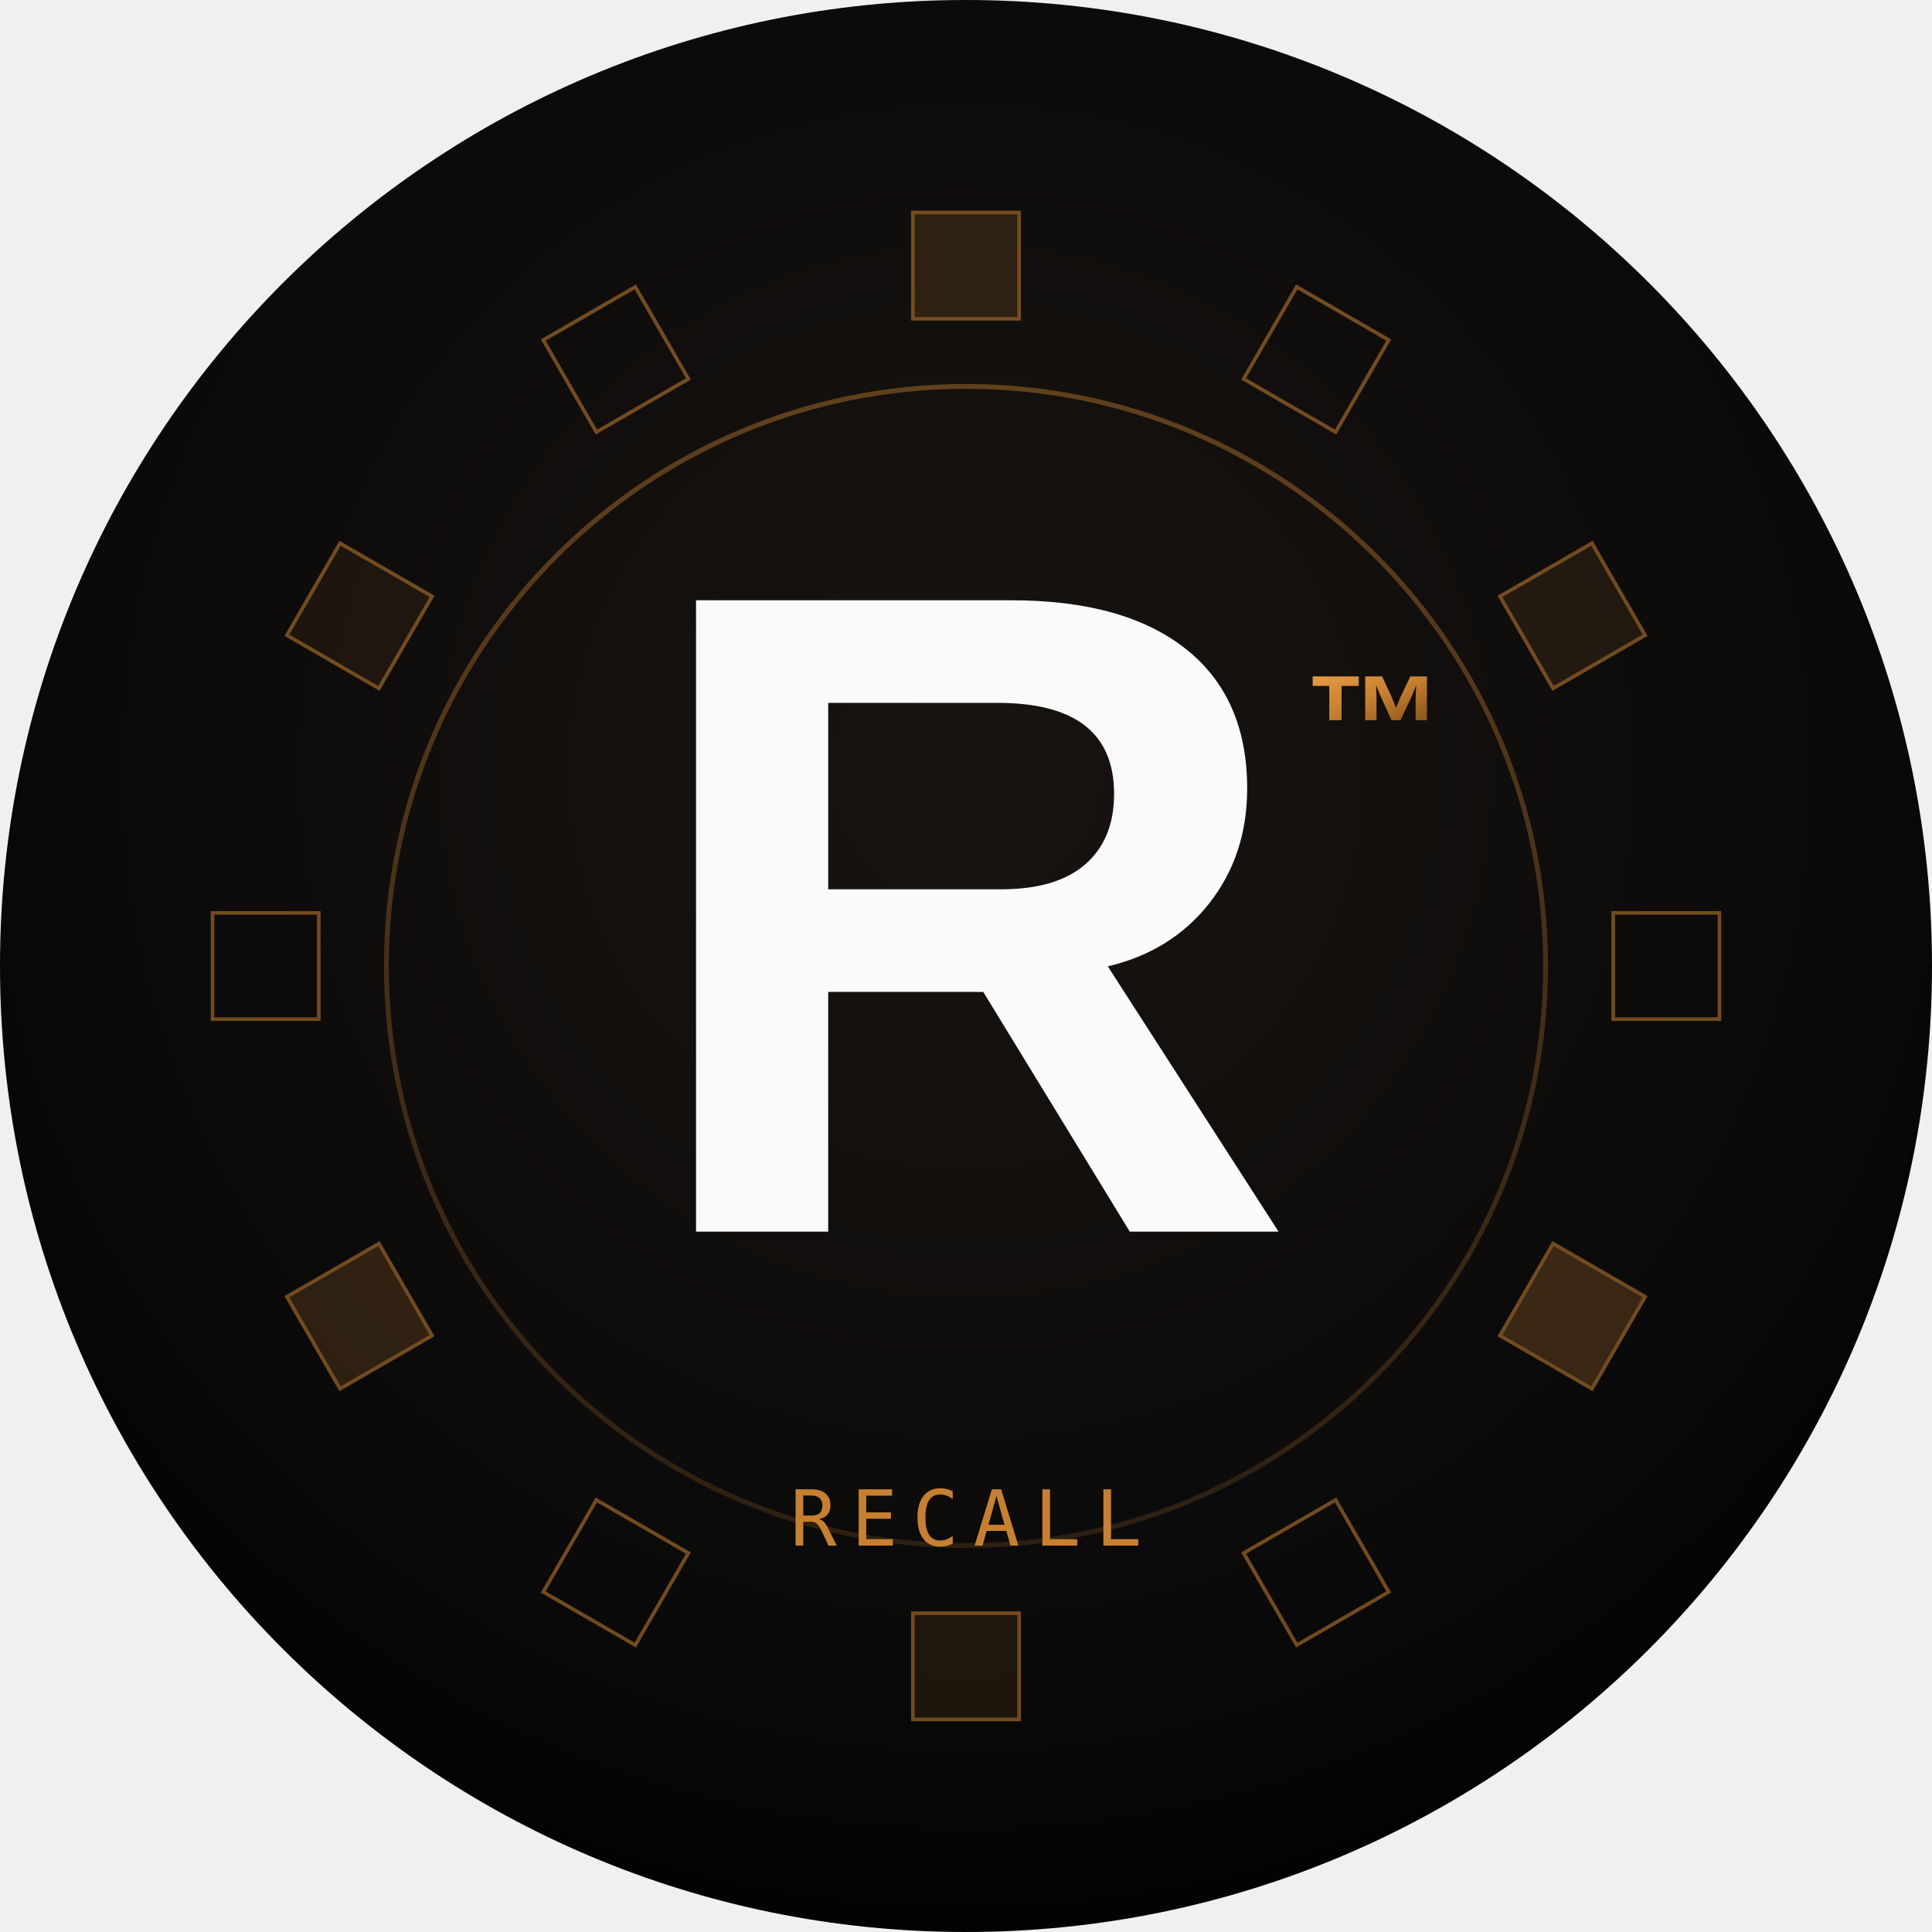
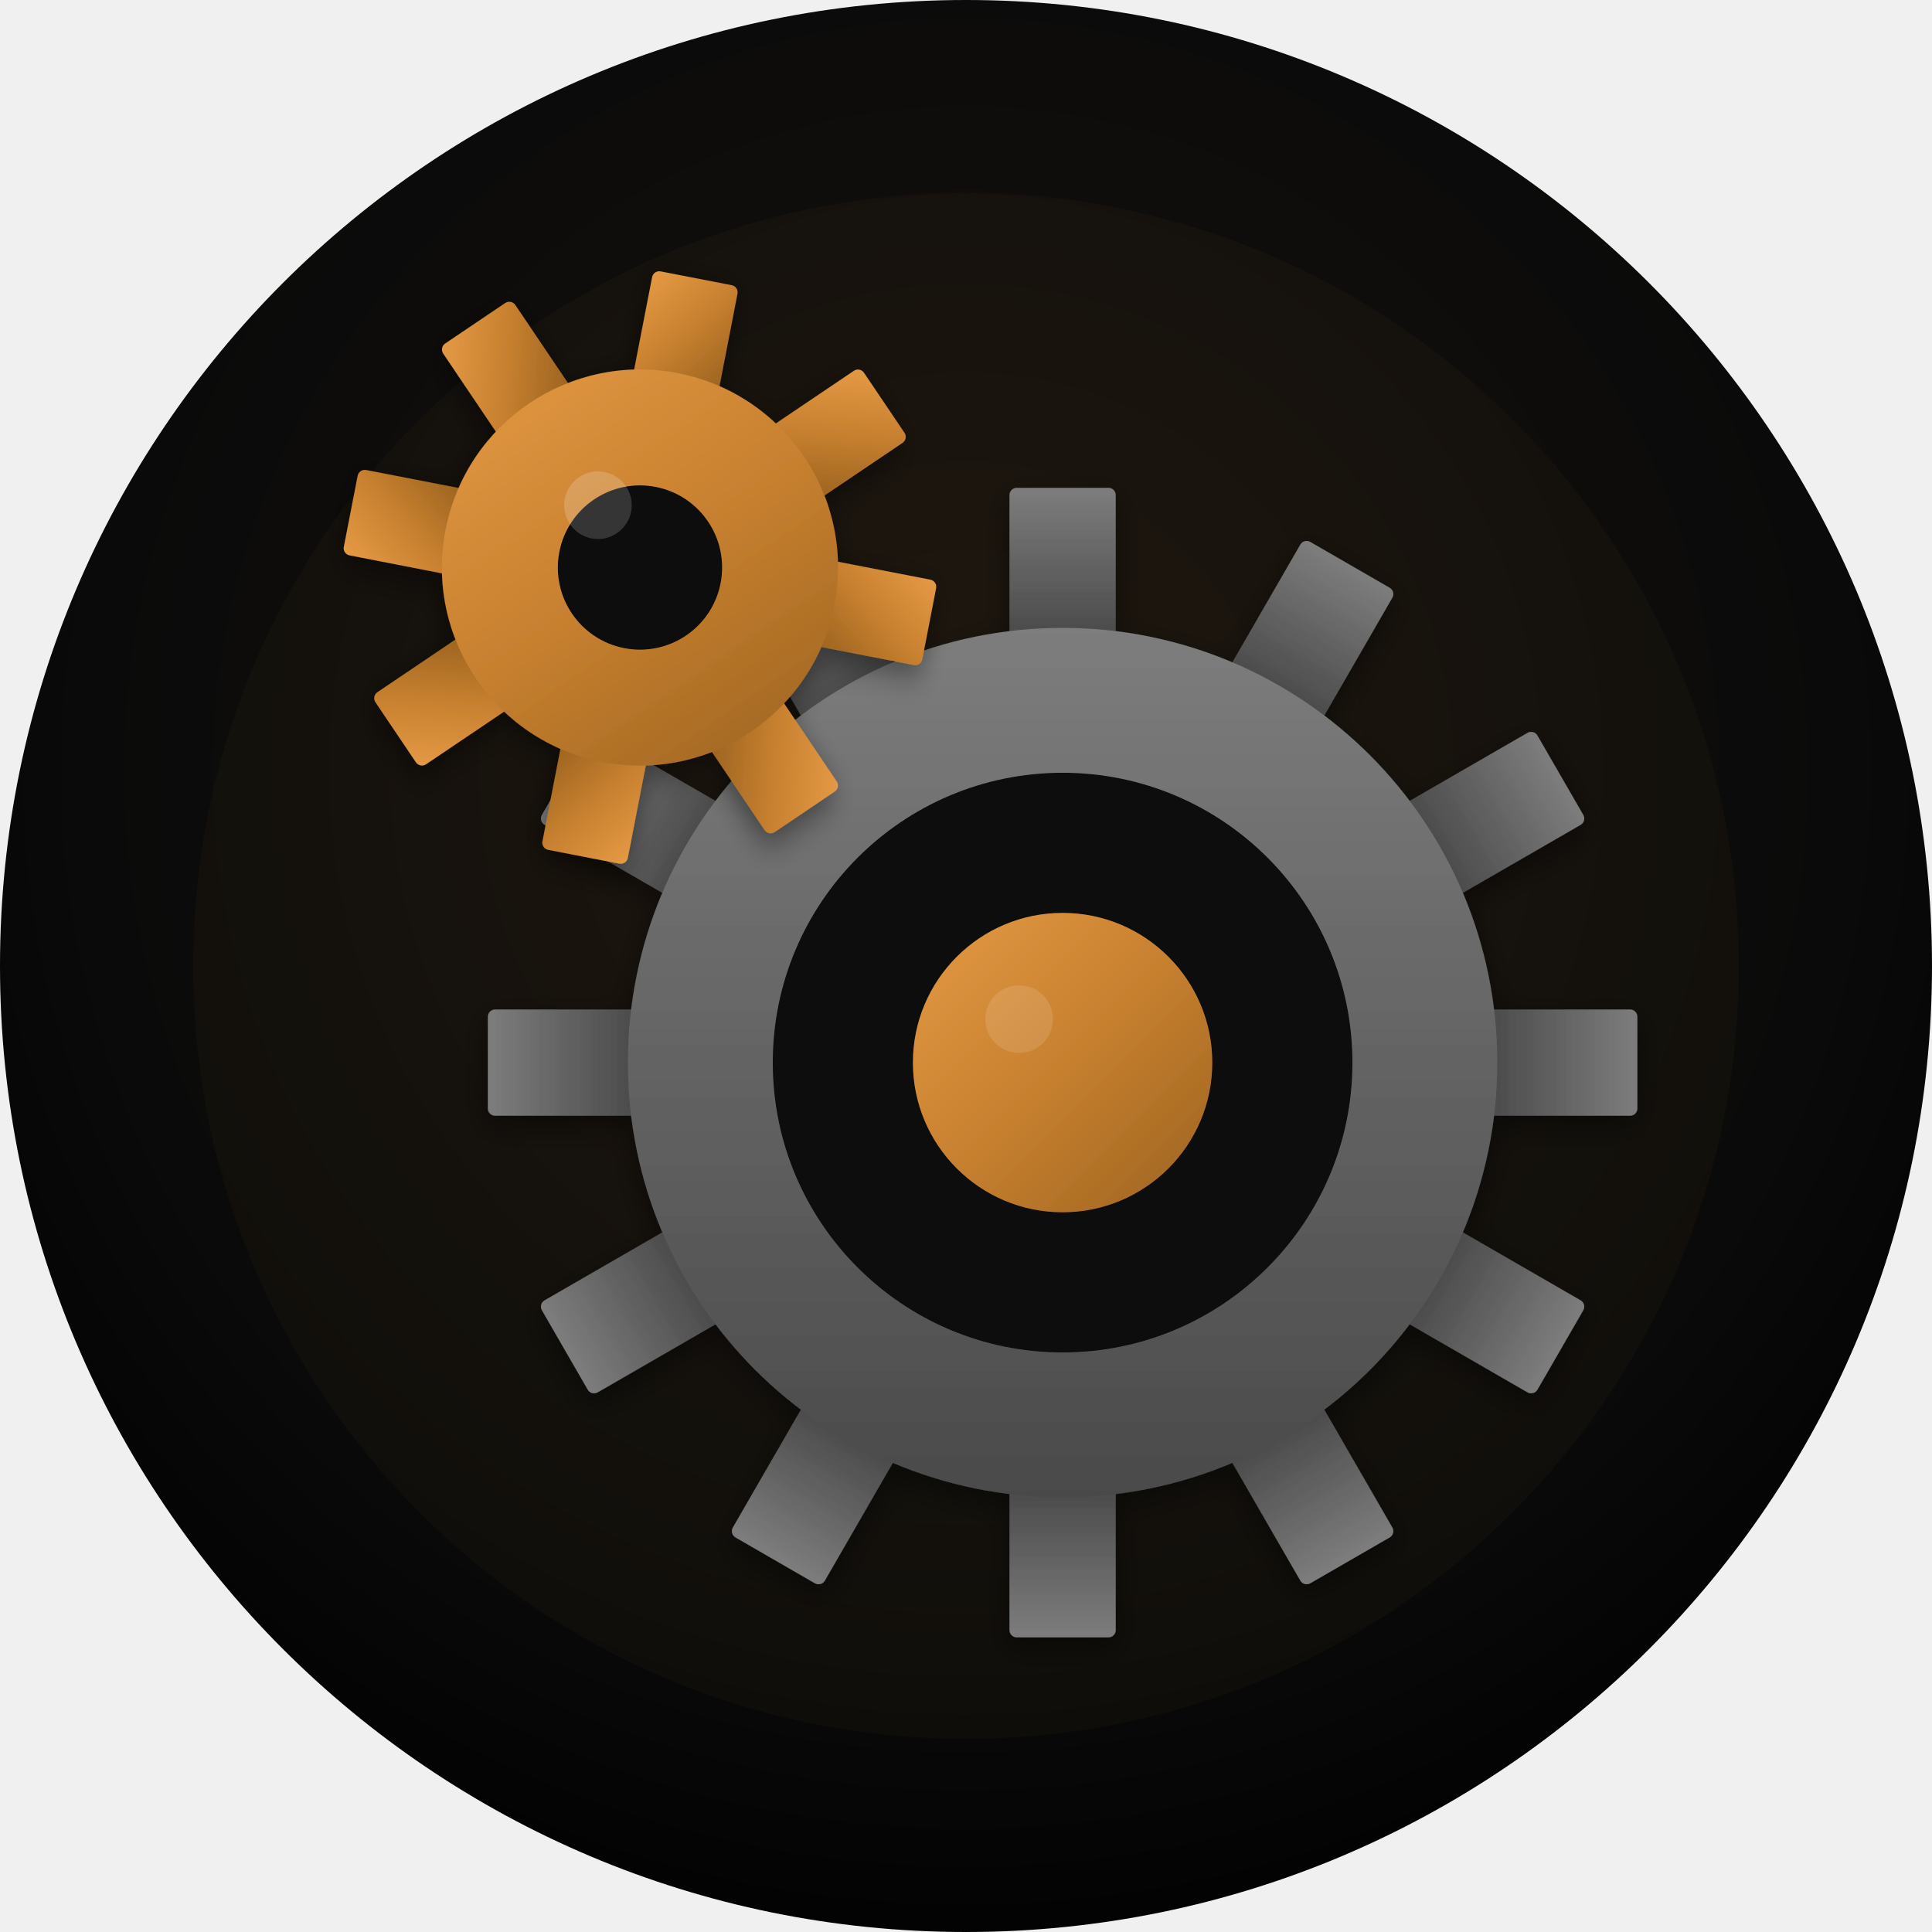
<svg xmlns="http://www.w3.org/2000/svg" viewBox="0 0 800 800" width="800" height="800">
  <defs>
    <radialGradient id="bg" cx="50%" cy="40%" r="65%">
      <stop offset="0%" stop-color="#1a1410" />
      <stop offset="70%" stop-color="#0a0a0a" />
      <stop offset="100%" stop-color="#000" />
    </radialGradient>
-     <linearGradient id="accent" x1="0" y1="0" x2="1" y2="1">
+     <linearGradient id="orange" x1="0" y1="0" x2="1" y2="1">
      <stop offset="0%" stop-color="#E59A45" />
      <stop offset="50%" stop-color="#C7802F" />
-       <stop offset="100%" stop-color="#8B5618" />
+       <stop offset="100%" stop-color="#9B6320" />
    </linearGradient>
-     <linearGradient id="ring" x1="0" y1="0" x2="0" y2="1">
-       <stop offset="0%" stop-color="#C7802F" stop-opacity="0.85" />
-       <stop offset="100%" stop-color="#C7802F" stop-opacity="0.35" />
+     <linearGradient id="gray" x1="0" y1="0" x2="0" y2="1">
+       <stop offset="0%" stop-color="#7d7d7d" />
+       <stop offset="100%" stop-color="#4a4a4a" />
    </linearGradient>
+     <filter id="ds" x="-20%" y="-20%" width="140%" height="140%">
+       <feGaussianBlur in="SourceAlpha" stdDeviation="6" />
+       <feOffset dx="0" dy="4" result="off" />
+       <feComponentTransfer>
+         <feFuncA type="linear" slope="0.45" />
+       </feComponentTransfer>
+       <feMerge>
+         <feMergeNode />
+         <feMergeNode in="SourceGraphic" />
+       </feMerge>
+     </filter>
  </defs>
  <circle cx="400" cy="400" r="400" fill="url(#bg)" />
-   <g opacity="0.55" transform="translate(400,400)">
-     <g>
-       <rect x="-22" y="-312" width="44" height="44" fill="#C7802F" fill-opacity="0.30" stroke="#C7802F" stroke-width="1.5" />
+   <circle cx="400" cy="400" r="320" fill="#C7802F" fill-opacity="0.04" />
+   <g transform="translate(440,440)" filter="url(#ds)">
+     <g fill="url(#gray)">
+       <g>
+         <rect x="-22" y="-238" width="44" height="62" rx="3" />
+       </g>
+       <g transform="rotate(30)">
+         <rect x="-22" y="-238" width="44" height="62" rx="3" />
+       </g>
+       <g transform="rotate(60)">
+         <rect x="-22" y="-238" width="44" height="62" rx="3" />
+       </g>
+       <g transform="rotate(90)">
+         <rect x="-22" y="-238" width="44" height="62" rx="3" />
+       </g>
+       <g transform="rotate(120)">
+         <rect x="-22" y="-238" width="44" height="62" rx="3" />
+       </g>
+       <g transform="rotate(150)">
+         <rect x="-22" y="-238" width="44" height="62" rx="3" />
+       </g>
+       <g transform="rotate(180)">
+         <rect x="-22" y="-238" width="44" height="62" rx="3" />
+       </g>
+       <g transform="rotate(210)">
+         <rect x="-22" y="-238" width="44" height="62" rx="3" />
+       </g>
+       <g transform="rotate(240)">
+         <rect x="-22" y="-238" width="44" height="62" rx="3" />
+       </g>
+       <g transform="rotate(270)">
+         <rect x="-22" y="-238" width="44" height="62" rx="3" />
+       </g>
+       <g transform="rotate(300)">
+         <rect x="-22" y="-238" width="44" height="62" rx="3" />
+       </g>
+       <g transform="rotate(330)">
+         <rect x="-22" y="-238" width="44" height="62" rx="3" />
+       </g>
    </g>
-     <g transform="rotate(30)">
-       <rect x="-22" y="-312" width="44" height="44" fill="none" stroke="#C7802F" stroke-width="1.5" />
+     <circle cx="0" cy="0" r="180" fill="url(#gray)" />
+     <circle cx="0" cy="0" r="120" fill="#0a0a0a" />
+     <circle cx="0" cy="0" r="62" fill="url(#orange)" />
+     <circle cx="-18" cy="-18" r="14" fill="#fff" fill-opacity="0.12" />
+   </g>
+   <g transform="translate(265,235) rotate(11)" filter="url(#ds)">
+     <g fill="url(#orange)">
+       <g>
+         <rect x="-18" y="-122" width="36" height="46" rx="3" />
+       </g>
+       <g transform="rotate(45)">
+         <rect x="-18" y="-122" width="36" height="46" rx="3" />
+       </g>
+       <g transform="rotate(90)">
+         <rect x="-18" y="-122" width="36" height="46" rx="3" />
+       </g>
+       <g transform="rotate(135)">
+         <rect x="-18" y="-122" width="36" height="46" rx="3" />
+       </g>
+       <g transform="rotate(180)">
+         <rect x="-18" y="-122" width="36" height="46" rx="3" />
+       </g>
+       <g transform="rotate(225)">
+         <rect x="-18" y="-122" width="36" height="46" rx="3" />
+       </g>
+       <g transform="rotate(270)">
+         <rect x="-18" y="-122" width="36" height="46" rx="3" />
+       </g>
+       <g transform="rotate(315)">
+         <rect x="-18" y="-122" width="36" height="46" rx="3" />
+       </g>
    </g>
-     <g transform="rotate(60)">
-       <rect x="-22" y="-312" width="44" height="44" fill="#C7802F" fill-opacity="0.20" stroke="#C7802F" stroke-width="1.5" />
-     </g>
-     <g transform="rotate(90)">
-       <rect x="-22" y="-312" width="44" height="44" fill="none" stroke="#C7802F" stroke-width="1.5" />
-     </g>
-     <g transform="rotate(120)">
-       <rect x="-22" y="-312" width="44" height="44" fill="#C7802F" fill-opacity="0.45" stroke="#C7802F" stroke-width="1.5" />
-     </g>
-     <g transform="rotate(150)">
-       <rect x="-22" y="-312" width="44" height="44" fill="none" stroke="#C7802F" stroke-width="1.5" />
-     </g>
-     <g transform="rotate(180)">
-       <rect x="-22" y="-312" width="44" height="44" fill="#C7802F" fill-opacity="0.20" stroke="#C7802F" stroke-width="1.5" />
-     </g>
-     <g transform="rotate(210)">
-       <rect x="-22" y="-312" width="44" height="44" fill="none" stroke="#C7802F" stroke-width="1.5" />
-     </g>
-     <g transform="rotate(240)">
-       <rect x="-22" y="-312" width="44" height="44" fill="#C7802F" fill-opacity="0.35" stroke="#C7802F" stroke-width="1.5" />
-     </g>
-     <g transform="rotate(270)">
-       <rect x="-22" y="-312" width="44" height="44" fill="none" stroke="#C7802F" stroke-width="1.5" />
-     </g>
-     <g transform="rotate(300)">
-       <rect x="-22" y="-312" width="44" height="44" fill="#C7802F" fill-opacity="0.15" stroke="#C7802F" stroke-width="1.5" />
-     </g>
-     <g transform="rotate(330)">
-       <rect x="-22" y="-312" width="44" height="44" fill="none" stroke="#C7802F" stroke-width="1.5" />
-     </g>
+     <circle cx="0" cy="0" r="82" fill="url(#orange)" />
+     <circle cx="0" cy="0" r="34" fill="#0a0a0a" />
+     <circle cx="-22" cy="-22" r="14" fill="#fff" fill-opacity="0.18" />
  </g>
-   <circle cx="400" cy="400" r="240" fill="none" stroke="url(#ring)" stroke-width="2" opacity="0.5" />
-   <text x="400" y="510" text-anchor="middle" font-family="'Segoe UI', 'Helvetica Neue', Arial, sans-serif" font-weight="800" font-size="380" fill="#fafafa" letter-spacing="-12">R</text>
-   <text x="540" y="320" font-family="'Segoe UI', 'Helvetica Neue', Arial, sans-serif" font-size="58" fill="url(#accent)" font-weight="600">™</text>
-   <line x1="280" y1="600" x2="520" y2="600" stroke="url(#accent)" stroke-width="2" />
-   <text x="400" y="640" text-anchor="middle" font-family="'JetBrains Mono', 'Consolas', monospace" font-size="32" fill="#C7802F" letter-spacing="6">RECALL</text>
</svg>
